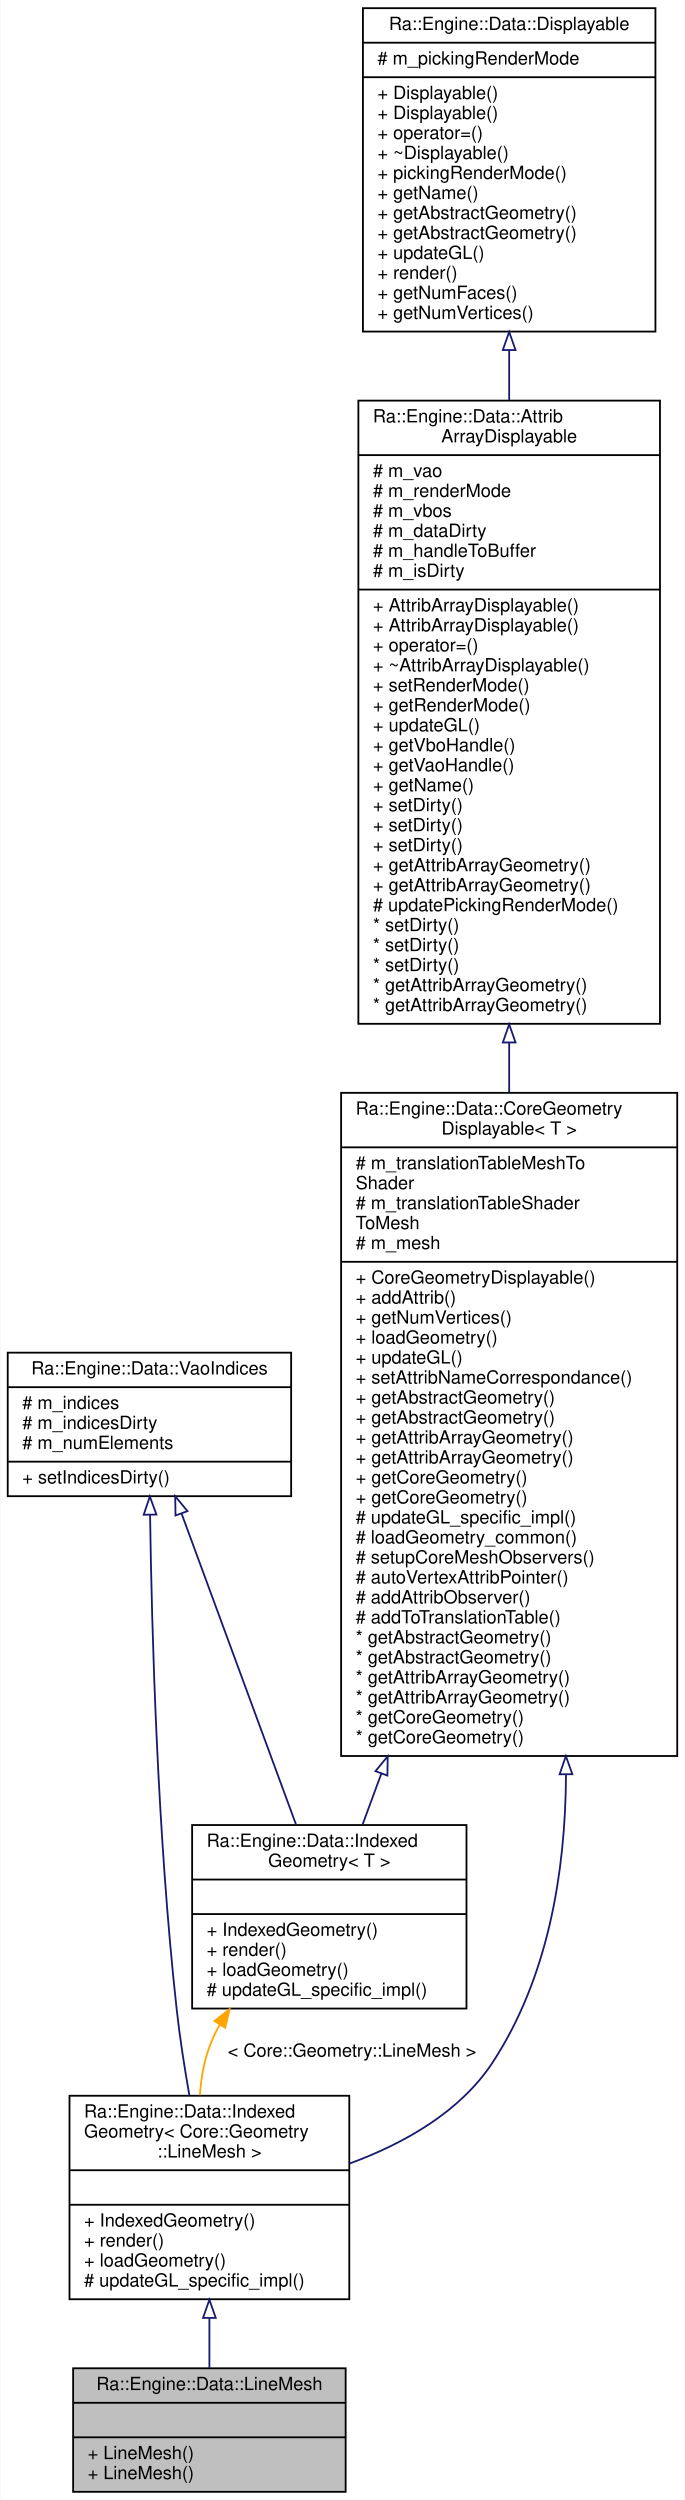
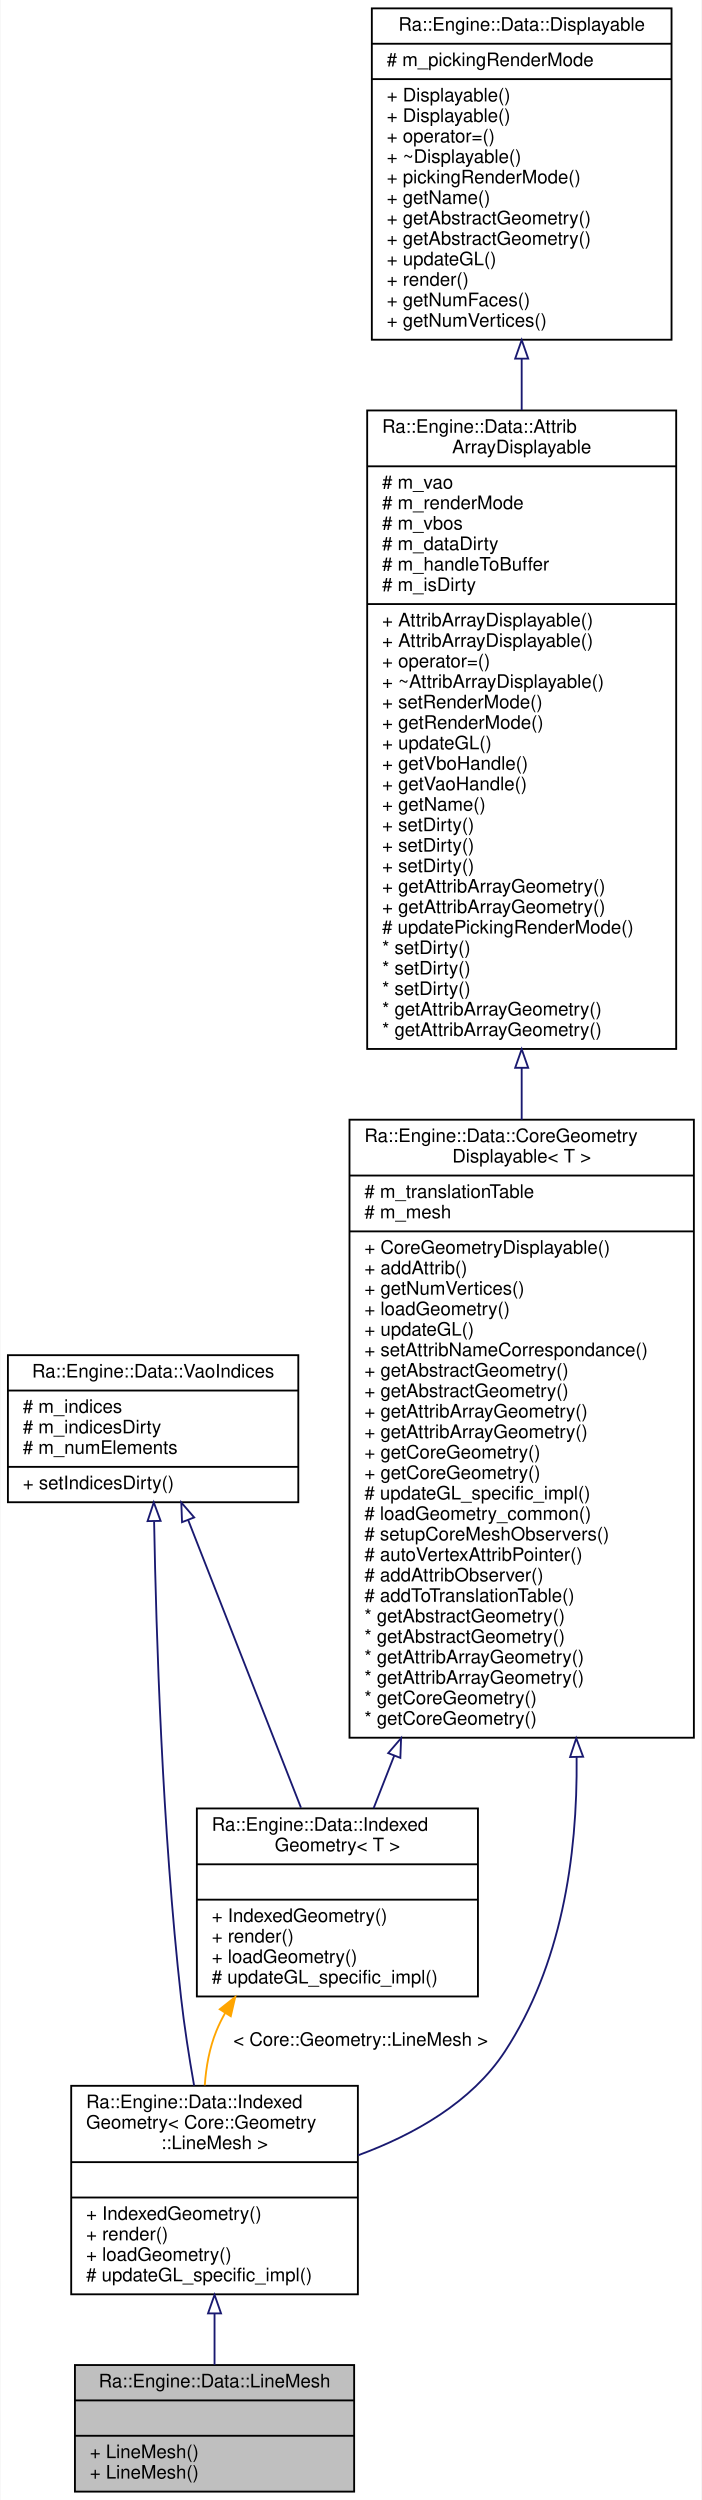
- <svg xmlns="http://www.w3.org/2000/svg" xmlns:xlink="http://www.w3.org/1999/xlink" width="377pt" height="1376pt" viewBox="0.00 0.00 376.50 1376.00">
-   <g id="graph0" class="graph" transform="scale(1 1) rotate(0) translate(4 1372)">
-     <polygon fill="white" stroke="transparent" points="-4,4 -4,-1372 372.5,-1372 372.5,4 -4,4" />
+ <svg xmlns="http://www.w3.org/2000/svg" xmlns:xlink="http://www.w3.org/1999/xlink" width="377pt" height="1343pt" viewBox="0.00 0.00 376.50 1343.00">
+   <g id="graph0" class="graph" transform="scale(1 1) rotate(0) translate(4 1339)">
+     <polygon fill="white" stroke="transparent" points="-4,4 -4,-1339 372.5,-1339 372.5,4 -4,4" />
    <g id="node1" class="node">
      <g id="a_node1">
        <a xlink:title="LineMesh, own a Core::Geometry::LineMesh.">
          <polygon fill="#bfbfbf" stroke="black" points="36,-0.5 36,-68.5 186,-68.5 186,-0.5 36,-0.5" />
          <text text-anchor="middle" x="111" y="-56.5" font-family="Helvetica,sans-Serif" font-size="10.00">Ra::Engine::Data::LineMesh</text>
          <polyline fill="none" stroke="black" points="36,-49.5 186,-49.5 " />
          <text text-anchor="middle" x="111" y="-37.5" font-family="Helvetica,sans-Serif" font-size="10.00"> </text>
          <polyline fill="none" stroke="black" points="36,-30.5 186,-30.5 " />
          <text text-anchor="start" x="44" y="-18.5" font-family="Helvetica,sans-Serif" font-size="10.00">+ LineMesh()</text>
          <text text-anchor="start" x="44" y="-7.5" font-family="Helvetica,sans-Serif" font-size="10.00">+ LineMesh()</text>
        </a>
      </g>
    </g>
    <g id="node2" class="node">
      <g id="a_node2">
        <a xlink:href="classRa_1_1Engine_1_1Data_1_1IndexedGeometry.html" target="_top" xlink:title=" ">
          <polygon fill="white" stroke="black" points="34,-106.5 34,-218.5 188,-218.5 188,-106.5 34,-106.5" />
          <text text-anchor="start" x="42" y="-206.5" font-family="Helvetica,sans-Serif" font-size="10.00">Ra::Engine::Data::Indexed</text>
          <text text-anchor="start" x="42" y="-195.5" font-family="Helvetica,sans-Serif" font-size="10.00">Geometry&lt; Core::Geometry</text>
          <text text-anchor="middle" x="111" y="-184.5" font-family="Helvetica,sans-Serif" font-size="10.00">::LineMesh &gt;</text>
          <polyline fill="none" stroke="black" points="34,-177.5 188,-177.5 " />
          <text text-anchor="middle" x="111" y="-165.5" font-family="Helvetica,sans-Serif" font-size="10.00"> </text>
          <polyline fill="none" stroke="black" points="34,-158.5 188,-158.5 " />
          <text text-anchor="start" x="42" y="-146.5" font-family="Helvetica,sans-Serif" font-size="10.00">+ IndexedGeometry()</text>
          <text text-anchor="start" x="42" y="-135.5" font-family="Helvetica,sans-Serif" font-size="10.00">+ render()</text>
          <text text-anchor="start" x="42" y="-124.5" font-family="Helvetica,sans-Serif" font-size="10.00">+ loadGeometry()</text>
          <text text-anchor="start" x="42" y="-113.5" font-family="Helvetica,sans-Serif" font-size="10.00"># updateGL_specific_impl()</text>
        </a>
      </g>
    </g>
    <g id="edge1" class="edge">
      <path fill="none" stroke="midnightblue" d="M111,-95.96C111,-86.48 111,-77.08 111,-68.62" />
      <polygon fill="none" stroke="midnightblue" points="107.5,-96.23 111,-106.23 114.5,-96.23 107.5,-96.23" />
    </g>
    <g id="node3" class="node">
      <g id="a_node3">
        <a xlink:href="classRa_1_1Engine_1_1Data_1_1CoreGeometryDisplayable.html" target="_top" xlink:title="Template class to manage the Displayable aspect of a Core Geomertry, such as TriangleMesh.">
-           <polygon fill="white" stroke="black" points="183.5,-405.5 183.5,-770.5 368.5,-770.5 368.5,-405.5 183.5,-405.5" />
-           <text text-anchor="start" x="191.5" y="-758.5" font-family="Helvetica,sans-Serif" font-size="10.00">Ra::Engine::Data::CoreGeometry</text>
-           <text text-anchor="middle" x="276" y="-747.5" font-family="Helvetica,sans-Serif" font-size="10.00">Displayable&lt; T &gt;</text>
-           <polyline fill="none" stroke="black" points="183.5,-740.5 368.5,-740.5 " />
-           <text text-anchor="start" x="191.5" y="-728.5" font-family="Helvetica,sans-Serif" font-size="10.00"># m_translationTableMeshTo</text>
-           <text text-anchor="start" x="191.5" y="-717.5" font-family="Helvetica,sans-Serif" font-size="10.00">Shader</text>
-           <text text-anchor="start" x="191.5" y="-706.5" font-family="Helvetica,sans-Serif" font-size="10.00"># m_translationTableShader</text>
-           <text text-anchor="start" x="191.5" y="-695.5" font-family="Helvetica,sans-Serif" font-size="10.00">ToMesh</text>
+           <polygon fill="white" stroke="black" points="183.5,-405.5 183.5,-737.5 368.5,-737.5 368.5,-405.5 183.5,-405.5" />
+           <text text-anchor="start" x="191.5" y="-725.5" font-family="Helvetica,sans-Serif" font-size="10.00">Ra::Engine::Data::CoreGeometry</text>
+           <text text-anchor="middle" x="276" y="-714.5" font-family="Helvetica,sans-Serif" font-size="10.00">Displayable&lt; T &gt;</text>
+           <polyline fill="none" stroke="black" points="183.5,-707.5 368.5,-707.5 " />
+           <text text-anchor="start" x="191.5" y="-695.5" font-family="Helvetica,sans-Serif" font-size="10.00"># m_translationTable</text>
          <text text-anchor="start" x="191.5" y="-684.5" font-family="Helvetica,sans-Serif" font-size="10.00"># m_mesh</text>
          <polyline fill="none" stroke="black" points="183.5,-677.5 368.5,-677.5 " />
          <text text-anchor="start" x="191.5" y="-665.5" font-family="Helvetica,sans-Serif" font-size="10.00">+ CoreGeometryDisplayable()</text>
          <text text-anchor="start" x="191.5" y="-654.5" font-family="Helvetica,sans-Serif" font-size="10.00">+ addAttrib()</text>
          <text text-anchor="start" x="191.5" y="-643.5" font-family="Helvetica,sans-Serif" font-size="10.00">+ getNumVertices()</text>
          <text text-anchor="start" x="191.5" y="-632.5" font-family="Helvetica,sans-Serif" font-size="10.00">+ loadGeometry()</text>
          <text text-anchor="start" x="191.5" y="-621.5" font-family="Helvetica,sans-Serif" font-size="10.00">+ updateGL()</text>
          <text text-anchor="start" x="191.5" y="-610.5" font-family="Helvetica,sans-Serif" font-size="10.00">+ setAttribNameCorrespondance()</text>
          <text text-anchor="start" x="191.5" y="-599.5" font-family="Helvetica,sans-Serif" font-size="10.00">+ getAbstractGeometry()</text>
          <text text-anchor="start" x="191.5" y="-588.5" font-family="Helvetica,sans-Serif" font-size="10.00">+ getAbstractGeometry()</text>
          <text text-anchor="start" x="191.5" y="-577.5" font-family="Helvetica,sans-Serif" font-size="10.00">+ getAttribArrayGeometry()</text>
          <text text-anchor="start" x="191.5" y="-566.5" font-family="Helvetica,sans-Serif" font-size="10.00">+ getAttribArrayGeometry()</text>
          <text text-anchor="start" x="191.5" y="-555.5" font-family="Helvetica,sans-Serif" font-size="10.00">+ getCoreGeometry()</text>
          <text text-anchor="start" x="191.5" y="-544.5" font-family="Helvetica,sans-Serif" font-size="10.00">+ getCoreGeometry()</text>
          <text text-anchor="start" x="191.5" y="-533.5" font-family="Helvetica,sans-Serif" font-size="10.00"># updateGL_specific_impl()</text>
          <text text-anchor="start" x="191.5" y="-522.5" font-family="Helvetica,sans-Serif" font-size="10.00"># loadGeometry_common()</text>
          <text text-anchor="start" x="191.5" y="-511.5" font-family="Helvetica,sans-Serif" font-size="10.00"># setupCoreMeshObservers()</text>
          <text text-anchor="start" x="191.5" y="-500.5" font-family="Helvetica,sans-Serif" font-size="10.00"># autoVertexAttribPointer()</text>
          <text text-anchor="start" x="191.5" y="-489.5" font-family="Helvetica,sans-Serif" font-size="10.00"># addAttribObserver()</text>
          <text text-anchor="start" x="191.5" y="-478.5" font-family="Helvetica,sans-Serif" font-size="10.00"># addToTranslationTable()</text>
          <text text-anchor="start" x="191.5" y="-467.5" font-family="Helvetica,sans-Serif" font-size="10.00">* getAbstractGeometry()</text>
          <text text-anchor="start" x="191.5" y="-456.5" font-family="Helvetica,sans-Serif" font-size="10.00">* getAbstractGeometry()</text>
          <text text-anchor="start" x="191.5" y="-445.5" font-family="Helvetica,sans-Serif" font-size="10.00">* getAttribArrayGeometry()</text>
          <text text-anchor="start" x="191.5" y="-434.5" font-family="Helvetica,sans-Serif" font-size="10.00">* getAttribArrayGeometry()</text>
          <text text-anchor="start" x="191.5" y="-423.5" font-family="Helvetica,sans-Serif" font-size="10.00">* getCoreGeometry()</text>
          <text text-anchor="start" x="191.5" y="-412.5" font-family="Helvetica,sans-Serif" font-size="10.00">* getCoreGeometry()</text>
        </a>
      </g>
    </g>
    <g id="edge2" class="edge">
-       <path fill="none" stroke="midnightblue" d="M307.27,-395.26C307.01,-340.45 297.1,-283.13 267,-237 249.09,-209.54 217.96,-192.13 188.19,-181.19" />
-       <polygon fill="none" stroke="midnightblue" points="303.77,-395.44 307.21,-405.46 310.77,-395.48 303.77,-395.44" />
+       <path fill="none" stroke="midnightblue" d="M305.51,-395.09C306.07,-340.68 297.05,-282.99 267,-237 249.07,-209.56 217.94,-192.14 188.18,-181.2" />
+       <polygon fill="none" stroke="midnightblue" points="302.01,-395.13 305.3,-405.2 309.01,-395.28 302.01,-395.13" />
    </g>
    <g id="node7" class="node">
      <g id="a_node7">
        <a xlink:href="classRa_1_1Engine_1_1Data_1_1IndexedGeometry.html" target="_top" xlink:title="An engine mesh owning CoreGeometry, with indices.">
          <polygon fill="white" stroke="black" points="101.5,-266.5 101.5,-367.5 252.5,-367.5 252.5,-266.5 101.5,-266.5" />
          <text text-anchor="start" x="109.5" y="-355.5" font-family="Helvetica,sans-Serif" font-size="10.00">Ra::Engine::Data::Indexed</text>
          <text text-anchor="middle" x="177" y="-344.5" font-family="Helvetica,sans-Serif" font-size="10.00">Geometry&lt; T &gt;</text>
          <polyline fill="none" stroke="black" points="101.5,-337.5 252.5,-337.5 " />
          <text text-anchor="middle" x="177" y="-325.5" font-family="Helvetica,sans-Serif" font-size="10.00"> </text>
          <polyline fill="none" stroke="black" points="101.5,-318.5 252.5,-318.5 " />
          <text text-anchor="start" x="109.5" y="-306.5" font-family="Helvetica,sans-Serif" font-size="10.00">+ IndexedGeometry()</text>
          <text text-anchor="start" x="109.5" y="-295.5" font-family="Helvetica,sans-Serif" font-size="10.00">+ render()</text>
          <text text-anchor="start" x="109.5" y="-284.5" font-family="Helvetica,sans-Serif" font-size="10.00">+ loadGeometry()</text>
          <text text-anchor="start" x="109.5" y="-273.5" font-family="Helvetica,sans-Serif" font-size="10.00"># updateGL_specific_impl()</text>
        </a>
      </g>
    </g>
    <g id="edge7" class="edge">
-       <path fill="none" stroke="midnightblue" d="M205.61,-395.74C201.98,-385.87 198.53,-376.51 195.37,-367.91" />
-       <polygon fill="none" stroke="midnightblue" points="202.4,-397.16 209.14,-405.34 208.97,-394.74 202.4,-397.16" />
+       <path fill="none" stroke="midnightblue" d="M207.55,-395.92C203.62,-385.9 199.88,-376.36 196.45,-367.61" />
+       <polygon fill="none" stroke="midnightblue" points="204.3,-397.22 211.21,-405.25 210.82,-394.66 204.3,-397.22" />
    </g>
    <g id="node4" class="node">
      <g id="a_node4">
        <a xlink:href="classRa_1_1Engine_1_1Data_1_1AttribArrayDisplayable.html" target="_top" xlink:title=" ">
-           <polygon fill="white" stroke="black" points="193,-808.5 193,-1151.5 359,-1151.5 359,-808.5 193,-808.5" />
-           <text text-anchor="start" x="201" y="-1139.5" font-family="Helvetica,sans-Serif" font-size="10.00">Ra::Engine::Data::Attrib</text>
-           <text text-anchor="middle" x="276" y="-1128.5" font-family="Helvetica,sans-Serif" font-size="10.00">ArrayDisplayable</text>
-           <polyline fill="none" stroke="black" points="193,-1121.5 359,-1121.5 " />
-           <text text-anchor="start" x="201" y="-1109.5" font-family="Helvetica,sans-Serif" font-size="10.00"># m_vao</text>
-           <text text-anchor="start" x="201" y="-1098.5" font-family="Helvetica,sans-Serif" font-size="10.00"># m_renderMode</text>
-           <text text-anchor="start" x="201" y="-1087.5" font-family="Helvetica,sans-Serif" font-size="10.00"># m_vbos</text>
-           <text text-anchor="start" x="201" y="-1076.5" font-family="Helvetica,sans-Serif" font-size="10.00"># m_dataDirty</text>
-           <text text-anchor="start" x="201" y="-1065.5" font-family="Helvetica,sans-Serif" font-size="10.00"># m_handleToBuffer</text>
-           <text text-anchor="start" x="201" y="-1054.5" font-family="Helvetica,sans-Serif" font-size="10.00"># m_isDirty</text>
-           <polyline fill="none" stroke="black" points="193,-1047.5 359,-1047.5 " />
-           <text text-anchor="start" x="201" y="-1035.5" font-family="Helvetica,sans-Serif" font-size="10.00">+ AttribArrayDisplayable()</text>
-           <text text-anchor="start" x="201" y="-1024.5" font-family="Helvetica,sans-Serif" font-size="10.00">+ AttribArrayDisplayable()</text>
-           <text text-anchor="start" x="201" y="-1013.5" font-family="Helvetica,sans-Serif" font-size="10.00">+ operator=()</text>
-           <text text-anchor="start" x="201" y="-1002.5" font-family="Helvetica,sans-Serif" font-size="10.00">+ ~AttribArrayDisplayable()</text>
-           <text text-anchor="start" x="201" y="-991.5" font-family="Helvetica,sans-Serif" font-size="10.00">+ setRenderMode()</text>
-           <text text-anchor="start" x="201" y="-980.5" font-family="Helvetica,sans-Serif" font-size="10.00">+ getRenderMode()</text>
-           <text text-anchor="start" x="201" y="-969.5" font-family="Helvetica,sans-Serif" font-size="10.00">+ updateGL()</text>
-           <text text-anchor="start" x="201" y="-958.5" font-family="Helvetica,sans-Serif" font-size="10.00">+ getVboHandle()</text>
-           <text text-anchor="start" x="201" y="-947.5" font-family="Helvetica,sans-Serif" font-size="10.00">+ getVaoHandle()</text>
-           <text text-anchor="start" x="201" y="-936.5" font-family="Helvetica,sans-Serif" font-size="10.00">+ getName()</text>
-           <text text-anchor="start" x="201" y="-925.5" font-family="Helvetica,sans-Serif" font-size="10.00">+ setDirty()</text>
-           <text text-anchor="start" x="201" y="-914.5" font-family="Helvetica,sans-Serif" font-size="10.00">+ setDirty()</text>
-           <text text-anchor="start" x="201" y="-903.5" font-family="Helvetica,sans-Serif" font-size="10.00">+ setDirty()</text>
-           <text text-anchor="start" x="201" y="-892.5" font-family="Helvetica,sans-Serif" font-size="10.00">+ getAttribArrayGeometry()</text>
-           <text text-anchor="start" x="201" y="-881.5" font-family="Helvetica,sans-Serif" font-size="10.00">+ getAttribArrayGeometry()</text>
-           <text text-anchor="start" x="201" y="-870.5" font-family="Helvetica,sans-Serif" font-size="10.00"># updatePickingRenderMode()</text>
-           <text text-anchor="start" x="201" y="-859.5" font-family="Helvetica,sans-Serif" font-size="10.00">* setDirty()</text>
-           <text text-anchor="start" x="201" y="-848.5" font-family="Helvetica,sans-Serif" font-size="10.00">* setDirty()</text>
-           <text text-anchor="start" x="201" y="-837.5" font-family="Helvetica,sans-Serif" font-size="10.00">* setDirty()</text>
-           <text text-anchor="start" x="201" y="-826.5" font-family="Helvetica,sans-Serif" font-size="10.00">* getAttribArrayGeometry()</text>
-           <text text-anchor="start" x="201" y="-815.5" font-family="Helvetica,sans-Serif" font-size="10.00">* getAttribArrayGeometry()</text>
+           <polygon fill="white" stroke="black" points="193,-775.5 193,-1118.5 359,-1118.5 359,-775.5 193,-775.5" />
+           <text text-anchor="start" x="201" y="-1106.5" font-family="Helvetica,sans-Serif" font-size="10.00">Ra::Engine::Data::Attrib</text>
+           <text text-anchor="middle" x="276" y="-1095.5" font-family="Helvetica,sans-Serif" font-size="10.00">ArrayDisplayable</text>
+           <polyline fill="none" stroke="black" points="193,-1088.5 359,-1088.5 " />
+           <text text-anchor="start" x="201" y="-1076.5" font-family="Helvetica,sans-Serif" font-size="10.00"># m_vao</text>
+           <text text-anchor="start" x="201" y="-1065.5" font-family="Helvetica,sans-Serif" font-size="10.00"># m_renderMode</text>
+           <text text-anchor="start" x="201" y="-1054.5" font-family="Helvetica,sans-Serif" font-size="10.00"># m_vbos</text>
+           <text text-anchor="start" x="201" y="-1043.5" font-family="Helvetica,sans-Serif" font-size="10.00"># m_dataDirty</text>
+           <text text-anchor="start" x="201" y="-1032.5" font-family="Helvetica,sans-Serif" font-size="10.00"># m_handleToBuffer</text>
+           <text text-anchor="start" x="201" y="-1021.5" font-family="Helvetica,sans-Serif" font-size="10.00"># m_isDirty</text>
+           <polyline fill="none" stroke="black" points="193,-1014.5 359,-1014.5 " />
+           <text text-anchor="start" x="201" y="-1002.5" font-family="Helvetica,sans-Serif" font-size="10.00">+ AttribArrayDisplayable()</text>
+           <text text-anchor="start" x="201" y="-991.5" font-family="Helvetica,sans-Serif" font-size="10.00">+ AttribArrayDisplayable()</text>
+           <text text-anchor="start" x="201" y="-980.5" font-family="Helvetica,sans-Serif" font-size="10.00">+ operator=()</text>
+           <text text-anchor="start" x="201" y="-969.5" font-family="Helvetica,sans-Serif" font-size="10.00">+ ~AttribArrayDisplayable()</text>
+           <text text-anchor="start" x="201" y="-958.5" font-family="Helvetica,sans-Serif" font-size="10.00">+ setRenderMode()</text>
+           <text text-anchor="start" x="201" y="-947.5" font-family="Helvetica,sans-Serif" font-size="10.00">+ getRenderMode()</text>
+           <text text-anchor="start" x="201" y="-936.5" font-family="Helvetica,sans-Serif" font-size="10.00">+ updateGL()</text>
+           <text text-anchor="start" x="201" y="-925.5" font-family="Helvetica,sans-Serif" font-size="10.00">+ getVboHandle()</text>
+           <text text-anchor="start" x="201" y="-914.5" font-family="Helvetica,sans-Serif" font-size="10.00">+ getVaoHandle()</text>
+           <text text-anchor="start" x="201" y="-903.5" font-family="Helvetica,sans-Serif" font-size="10.00">+ getName()</text>
+           <text text-anchor="start" x="201" y="-892.5" font-family="Helvetica,sans-Serif" font-size="10.00">+ setDirty()</text>
+           <text text-anchor="start" x="201" y="-881.5" font-family="Helvetica,sans-Serif" font-size="10.00">+ setDirty()</text>
+           <text text-anchor="start" x="201" y="-870.5" font-family="Helvetica,sans-Serif" font-size="10.00">+ setDirty()</text>
+           <text text-anchor="start" x="201" y="-859.5" font-family="Helvetica,sans-Serif" font-size="10.00">+ getAttribArrayGeometry()</text>
+           <text text-anchor="start" x="201" y="-848.5" font-family="Helvetica,sans-Serif" font-size="10.00">+ getAttribArrayGeometry()</text>
+           <text text-anchor="start" x="201" y="-837.5" font-family="Helvetica,sans-Serif" font-size="10.00"># updatePickingRenderMode()</text>
+           <text text-anchor="start" x="201" y="-826.5" font-family="Helvetica,sans-Serif" font-size="10.00">* setDirty()</text>
+           <text text-anchor="start" x="201" y="-815.5" font-family="Helvetica,sans-Serif" font-size="10.00">* setDirty()</text>
+           <text text-anchor="start" x="201" y="-804.5" font-family="Helvetica,sans-Serif" font-size="10.00">* setDirty()</text>
+           <text text-anchor="start" x="201" y="-793.5" font-family="Helvetica,sans-Serif" font-size="10.00">* getAttribArrayGeometry()</text>
+           <text text-anchor="start" x="201" y="-782.5" font-family="Helvetica,sans-Serif" font-size="10.00">* getAttribArrayGeometry()</text>
        </a>
      </g>
    </g>
    <g id="edge3" class="edge">
-       <path fill="none" stroke="midnightblue" d="M276,-797.95C276,-788.83 276,-779.67 276,-770.55" />
-       <polygon fill="none" stroke="midnightblue" points="272.5,-798.22 276,-808.22 279.5,-798.22 272.5,-798.22" />
+       <path fill="none" stroke="midnightblue" d="M276,-765.32C276,-756.05 276,-746.75 276,-737.53" />
+       <polygon fill="none" stroke="midnightblue" points="272.5,-765.37 276,-775.37 279.5,-765.37 272.5,-765.37" />
    </g>
    <g id="node5" class="node">
      <g id="a_node5">
        <a xlink:href="classRa_1_1Engine_1_1Data_1_1Displayable.html" target="_top" xlink:title=" ">
-           <polygon fill="white" stroke="black" points="195.5,-1189.5 195.5,-1367.5 356.5,-1367.5 356.5,-1189.5 195.5,-1189.5" />
-           <text text-anchor="middle" x="276" y="-1355.5" font-family="Helvetica,sans-Serif" font-size="10.00">Ra::Engine::Data::Displayable</text>
-           <polyline fill="none" stroke="black" points="195.5,-1348.5 356.5,-1348.5 " />
-           <text text-anchor="start" x="203.5" y="-1336.5" font-family="Helvetica,sans-Serif" font-size="10.00"># m_pickingRenderMode</text>
-           <polyline fill="none" stroke="black" points="195.5,-1329.5 356.5,-1329.5 " />
-           <text text-anchor="start" x="203.5" y="-1317.5" font-family="Helvetica,sans-Serif" font-size="10.00">+ Displayable()</text>
-           <text text-anchor="start" x="203.5" y="-1306.5" font-family="Helvetica,sans-Serif" font-size="10.00">+ Displayable()</text>
-           <text text-anchor="start" x="203.5" y="-1295.5" font-family="Helvetica,sans-Serif" font-size="10.00">+ operator=()</text>
-           <text text-anchor="start" x="203.5" y="-1284.5" font-family="Helvetica,sans-Serif" font-size="10.00">+ ~Displayable()</text>
-           <text text-anchor="start" x="203.5" y="-1273.5" font-family="Helvetica,sans-Serif" font-size="10.00">+ pickingRenderMode()</text>
-           <text text-anchor="start" x="203.5" y="-1262.5" font-family="Helvetica,sans-Serif" font-size="10.00">+ getName()</text>
-           <text text-anchor="start" x="203.5" y="-1251.5" font-family="Helvetica,sans-Serif" font-size="10.00">+ getAbstractGeometry()</text>
-           <text text-anchor="start" x="203.5" y="-1240.5" font-family="Helvetica,sans-Serif" font-size="10.00">+ getAbstractGeometry()</text>
-           <text text-anchor="start" x="203.5" y="-1229.5" font-family="Helvetica,sans-Serif" font-size="10.00">+ updateGL()</text>
-           <text text-anchor="start" x="203.5" y="-1218.5" font-family="Helvetica,sans-Serif" font-size="10.00">+ render()</text>
-           <text text-anchor="start" x="203.5" y="-1207.5" font-family="Helvetica,sans-Serif" font-size="10.00">+ getNumFaces()</text>
-           <text text-anchor="start" x="203.5" y="-1196.5" font-family="Helvetica,sans-Serif" font-size="10.00">+ getNumVertices()</text>
+           <polygon fill="white" stroke="black" points="195.5,-1156.5 195.5,-1334.5 356.5,-1334.5 356.5,-1156.5 195.5,-1156.5" />
+           <text text-anchor="middle" x="276" y="-1322.5" font-family="Helvetica,sans-Serif" font-size="10.00">Ra::Engine::Data::Displayable</text>
+           <polyline fill="none" stroke="black" points="195.5,-1315.5 356.5,-1315.5 " />
+           <text text-anchor="start" x="203.5" y="-1303.5" font-family="Helvetica,sans-Serif" font-size="10.00"># m_pickingRenderMode</text>
+           <polyline fill="none" stroke="black" points="195.5,-1296.5 356.5,-1296.5 " />
+           <text text-anchor="start" x="203.5" y="-1284.5" font-family="Helvetica,sans-Serif" font-size="10.00">+ Displayable()</text>
+           <text text-anchor="start" x="203.5" y="-1273.5" font-family="Helvetica,sans-Serif" font-size="10.00">+ Displayable()</text>
+           <text text-anchor="start" x="203.5" y="-1262.5" font-family="Helvetica,sans-Serif" font-size="10.00">+ operator=()</text>
+           <text text-anchor="start" x="203.5" y="-1251.5" font-family="Helvetica,sans-Serif" font-size="10.00">+ ~Displayable()</text>
+           <text text-anchor="start" x="203.5" y="-1240.5" font-family="Helvetica,sans-Serif" font-size="10.00">+ pickingRenderMode()</text>
+           <text text-anchor="start" x="203.5" y="-1229.5" font-family="Helvetica,sans-Serif" font-size="10.00">+ getName()</text>
+           <text text-anchor="start" x="203.5" y="-1218.5" font-family="Helvetica,sans-Serif" font-size="10.00">+ getAbstractGeometry()</text>
+           <text text-anchor="start" x="203.5" y="-1207.5" font-family="Helvetica,sans-Serif" font-size="10.00">+ getAbstractGeometry()</text>
+           <text text-anchor="start" x="203.5" y="-1196.5" font-family="Helvetica,sans-Serif" font-size="10.00">+ updateGL()</text>
+           <text text-anchor="start" x="203.5" y="-1185.5" font-family="Helvetica,sans-Serif" font-size="10.00">+ render()</text>
+           <text text-anchor="start" x="203.5" y="-1174.5" font-family="Helvetica,sans-Serif" font-size="10.00">+ getNumFaces()</text>
+           <text text-anchor="start" x="203.5" y="-1163.5" font-family="Helvetica,sans-Serif" font-size="10.00">+ getNumVertices()</text>
        </a>
      </g>
    </g>
    <g id="edge4" class="edge">
-       <path fill="none" stroke="midnightblue" d="M276,-1179.34C276,-1170.36 276,-1161.11 276,-1151.73" />
-       <polygon fill="none" stroke="midnightblue" points="272.5,-1179.34 276,-1189.34 279.5,-1179.34 272.5,-1179.34" />
+       <path fill="none" stroke="midnightblue" d="M276,-1146.34C276,-1137.36 276,-1128.11 276,-1118.73" />
+       <polygon fill="none" stroke="midnightblue" points="272.5,-1146.34 276,-1156.34 279.5,-1146.34 272.5,-1146.34" />
    </g>
    <g id="node6" class="node">
      <g id="a_node6">
        <a xlink:href="classRa_1_1Engine_1_1Data_1_1VaoIndices.html" target="_top" xlink:title="Concept class to ensure consistent naming of VaoIndices accross derived classes.">
-           <polygon fill="white" stroke="black" points="0,-548.5 0,-627.5 156,-627.5 156,-548.5 0,-548.5" />
-           <text text-anchor="middle" x="78" y="-615.5" font-family="Helvetica,sans-Serif" font-size="10.00">Ra::Engine::Data::VaoIndices</text>
-           <polyline fill="none" stroke="black" points="0,-608.5 156,-608.5 " />
-           <text text-anchor="start" x="8" y="-596.5" font-family="Helvetica,sans-Serif" font-size="10.00"># m_indices</text>
-           <text text-anchor="start" x="8" y="-585.5" font-family="Helvetica,sans-Serif" font-size="10.00"># m_indicesDirty</text>
-           <text text-anchor="start" x="8" y="-574.5" font-family="Helvetica,sans-Serif" font-size="10.00"># m_numElements</text>
-           <polyline fill="none" stroke="black" points="0,-567.5 156,-567.5 " />
-           <text text-anchor="start" x="8" y="-555.5" font-family="Helvetica,sans-Serif" font-size="10.00">+ setIndicesDirty()</text>
+           <polygon fill="white" stroke="black" points="0,-532 0,-611 156,-611 156,-532 0,-532" />
+           <text text-anchor="middle" x="78" y="-599" font-family="Helvetica,sans-Serif" font-size="10.00">Ra::Engine::Data::VaoIndices</text>
+           <polyline fill="none" stroke="black" points="0,-592 156,-592 " />
+           <text text-anchor="start" x="8" y="-580" font-family="Helvetica,sans-Serif" font-size="10.00"># m_indices</text>
+           <text text-anchor="start" x="8" y="-569" font-family="Helvetica,sans-Serif" font-size="10.00"># m_indicesDirty</text>
+           <text text-anchor="start" x="8" y="-558" font-family="Helvetica,sans-Serif" font-size="10.00"># m_numElements</text>
+           <polyline fill="none" stroke="black" points="0,-551 156,-551 " />
+           <text text-anchor="start" x="8" y="-539" font-family="Helvetica,sans-Serif" font-size="10.00">+ setIndicesDirty()</text>
        </a>
      </g>
    </g>
    <g id="edge5" class="edge">
-       <path fill="none" stroke="midnightblue" d="M78.35,-538.29C79.25,-475.26 82.36,-362.12 93,-266 94.71,-250.56 97.3,-233.92 99.99,-218.64" />
-       <polygon fill="none" stroke="midnightblue" points="74.85,-538.29 78.22,-548.33 81.85,-538.38 74.85,-538.29" />
+       <path fill="none" stroke="midnightblue" d="M78.54,-521.57C79.63,-461.28 82.94,-355.81 93,-266 94.73,-250.56 97.33,-233.92 100.02,-218.64" />
+       <polygon fill="none" stroke="midnightblue" points="75.03,-521.86 78.36,-531.92 82.03,-521.98 75.03,-521.86" />
    </g>
    <g id="edge8" class="edge">
-       <path fill="none" stroke="midnightblue" d="M95.71,-538.87C113.46,-490.65 140.65,-416.76 158.63,-367.91" />
-       <polygon fill="none" stroke="midnightblue" points="92.35,-537.87 92.18,-548.46 98.92,-540.28 92.35,-537.87" />
+       <path fill="none" stroke="midnightblue" d="M96.82,-522.49C114.18,-478.23 139.84,-412.79 157.42,-367.93" />
+       <polygon fill="none" stroke="midnightblue" points="93.54,-521.29 93.14,-531.88 100.05,-523.84 93.54,-521.29" />
    </g>
    <g id="edge6" class="edge">
      <path fill="none" stroke="orange" d="M116.68,-257.61C114.91,-254.48 113.34,-251.27 112,-248 108.29,-238.9 106.45,-228.77 105.76,-218.78" />
      <polygon fill="orange" stroke="orange" points="113.81,-259.62 122.11,-266.2 119.72,-255.88 113.81,-259.62" />
      <text text-anchor="middle" x="189.5" y="-240" font-family="Helvetica,sans-Serif" font-size="10.00"> &lt; Core::Geometry::LineMesh &gt;</text>
    </g>
  </g>
</svg>
